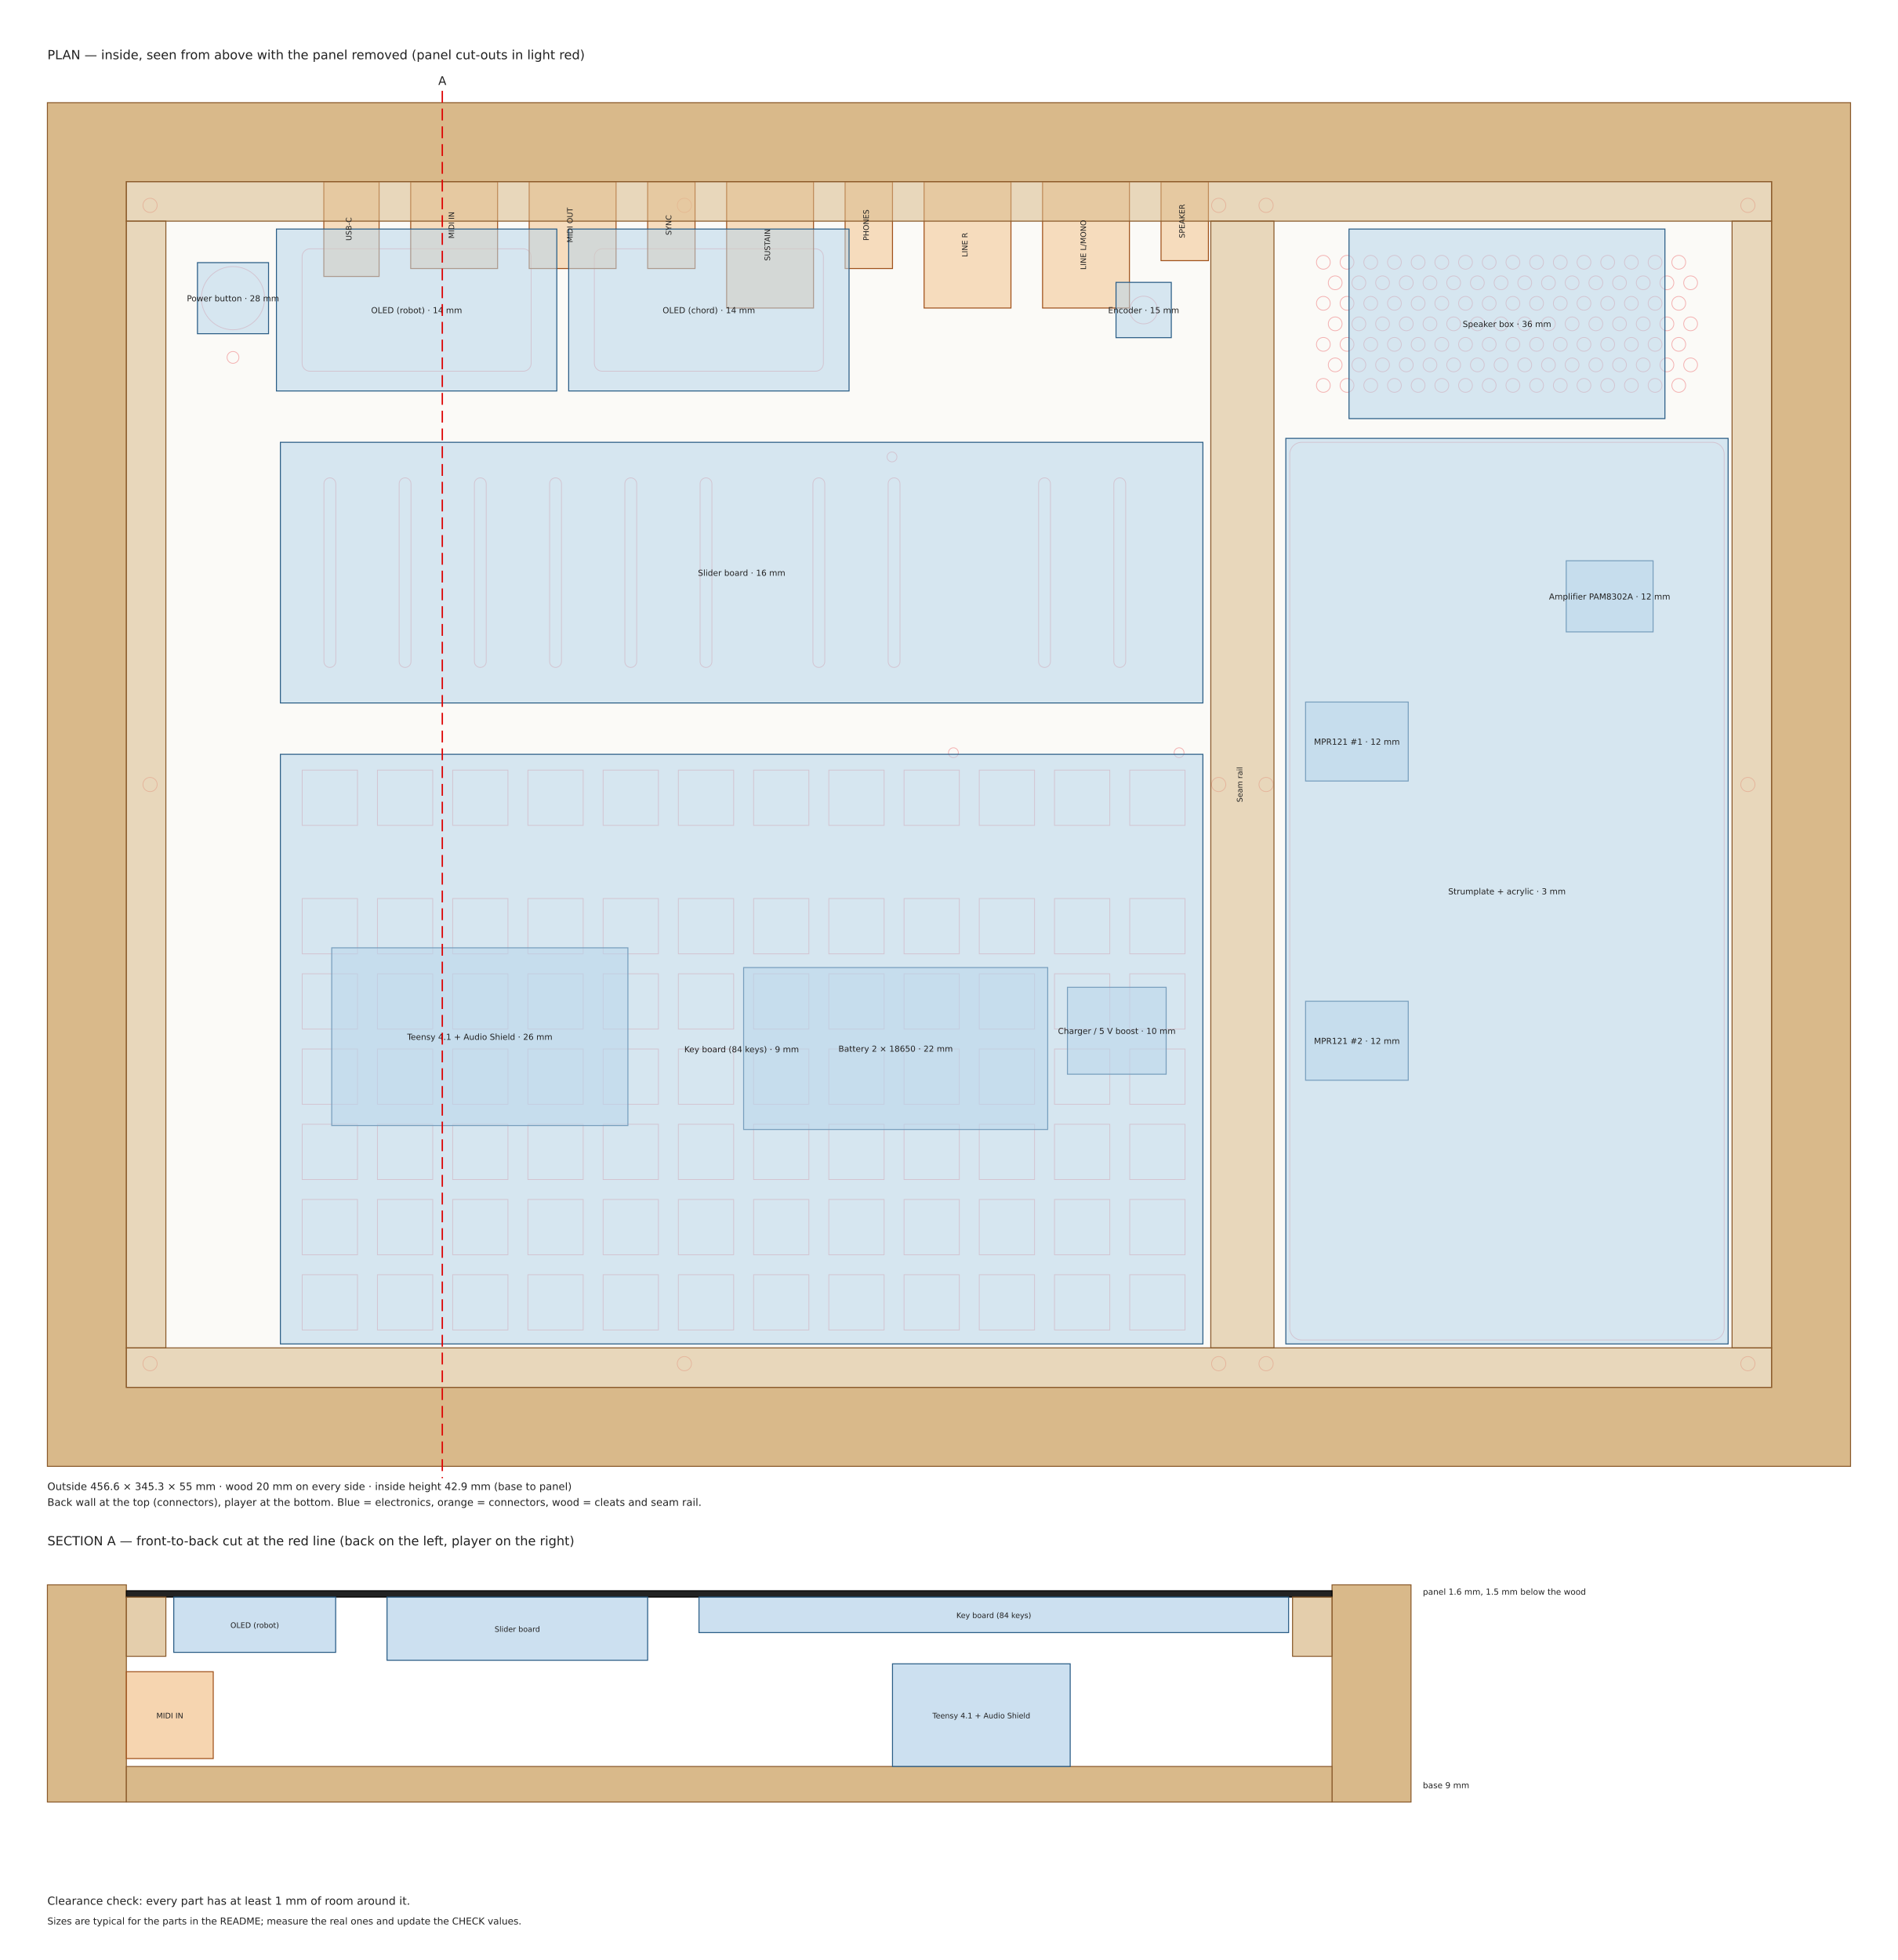
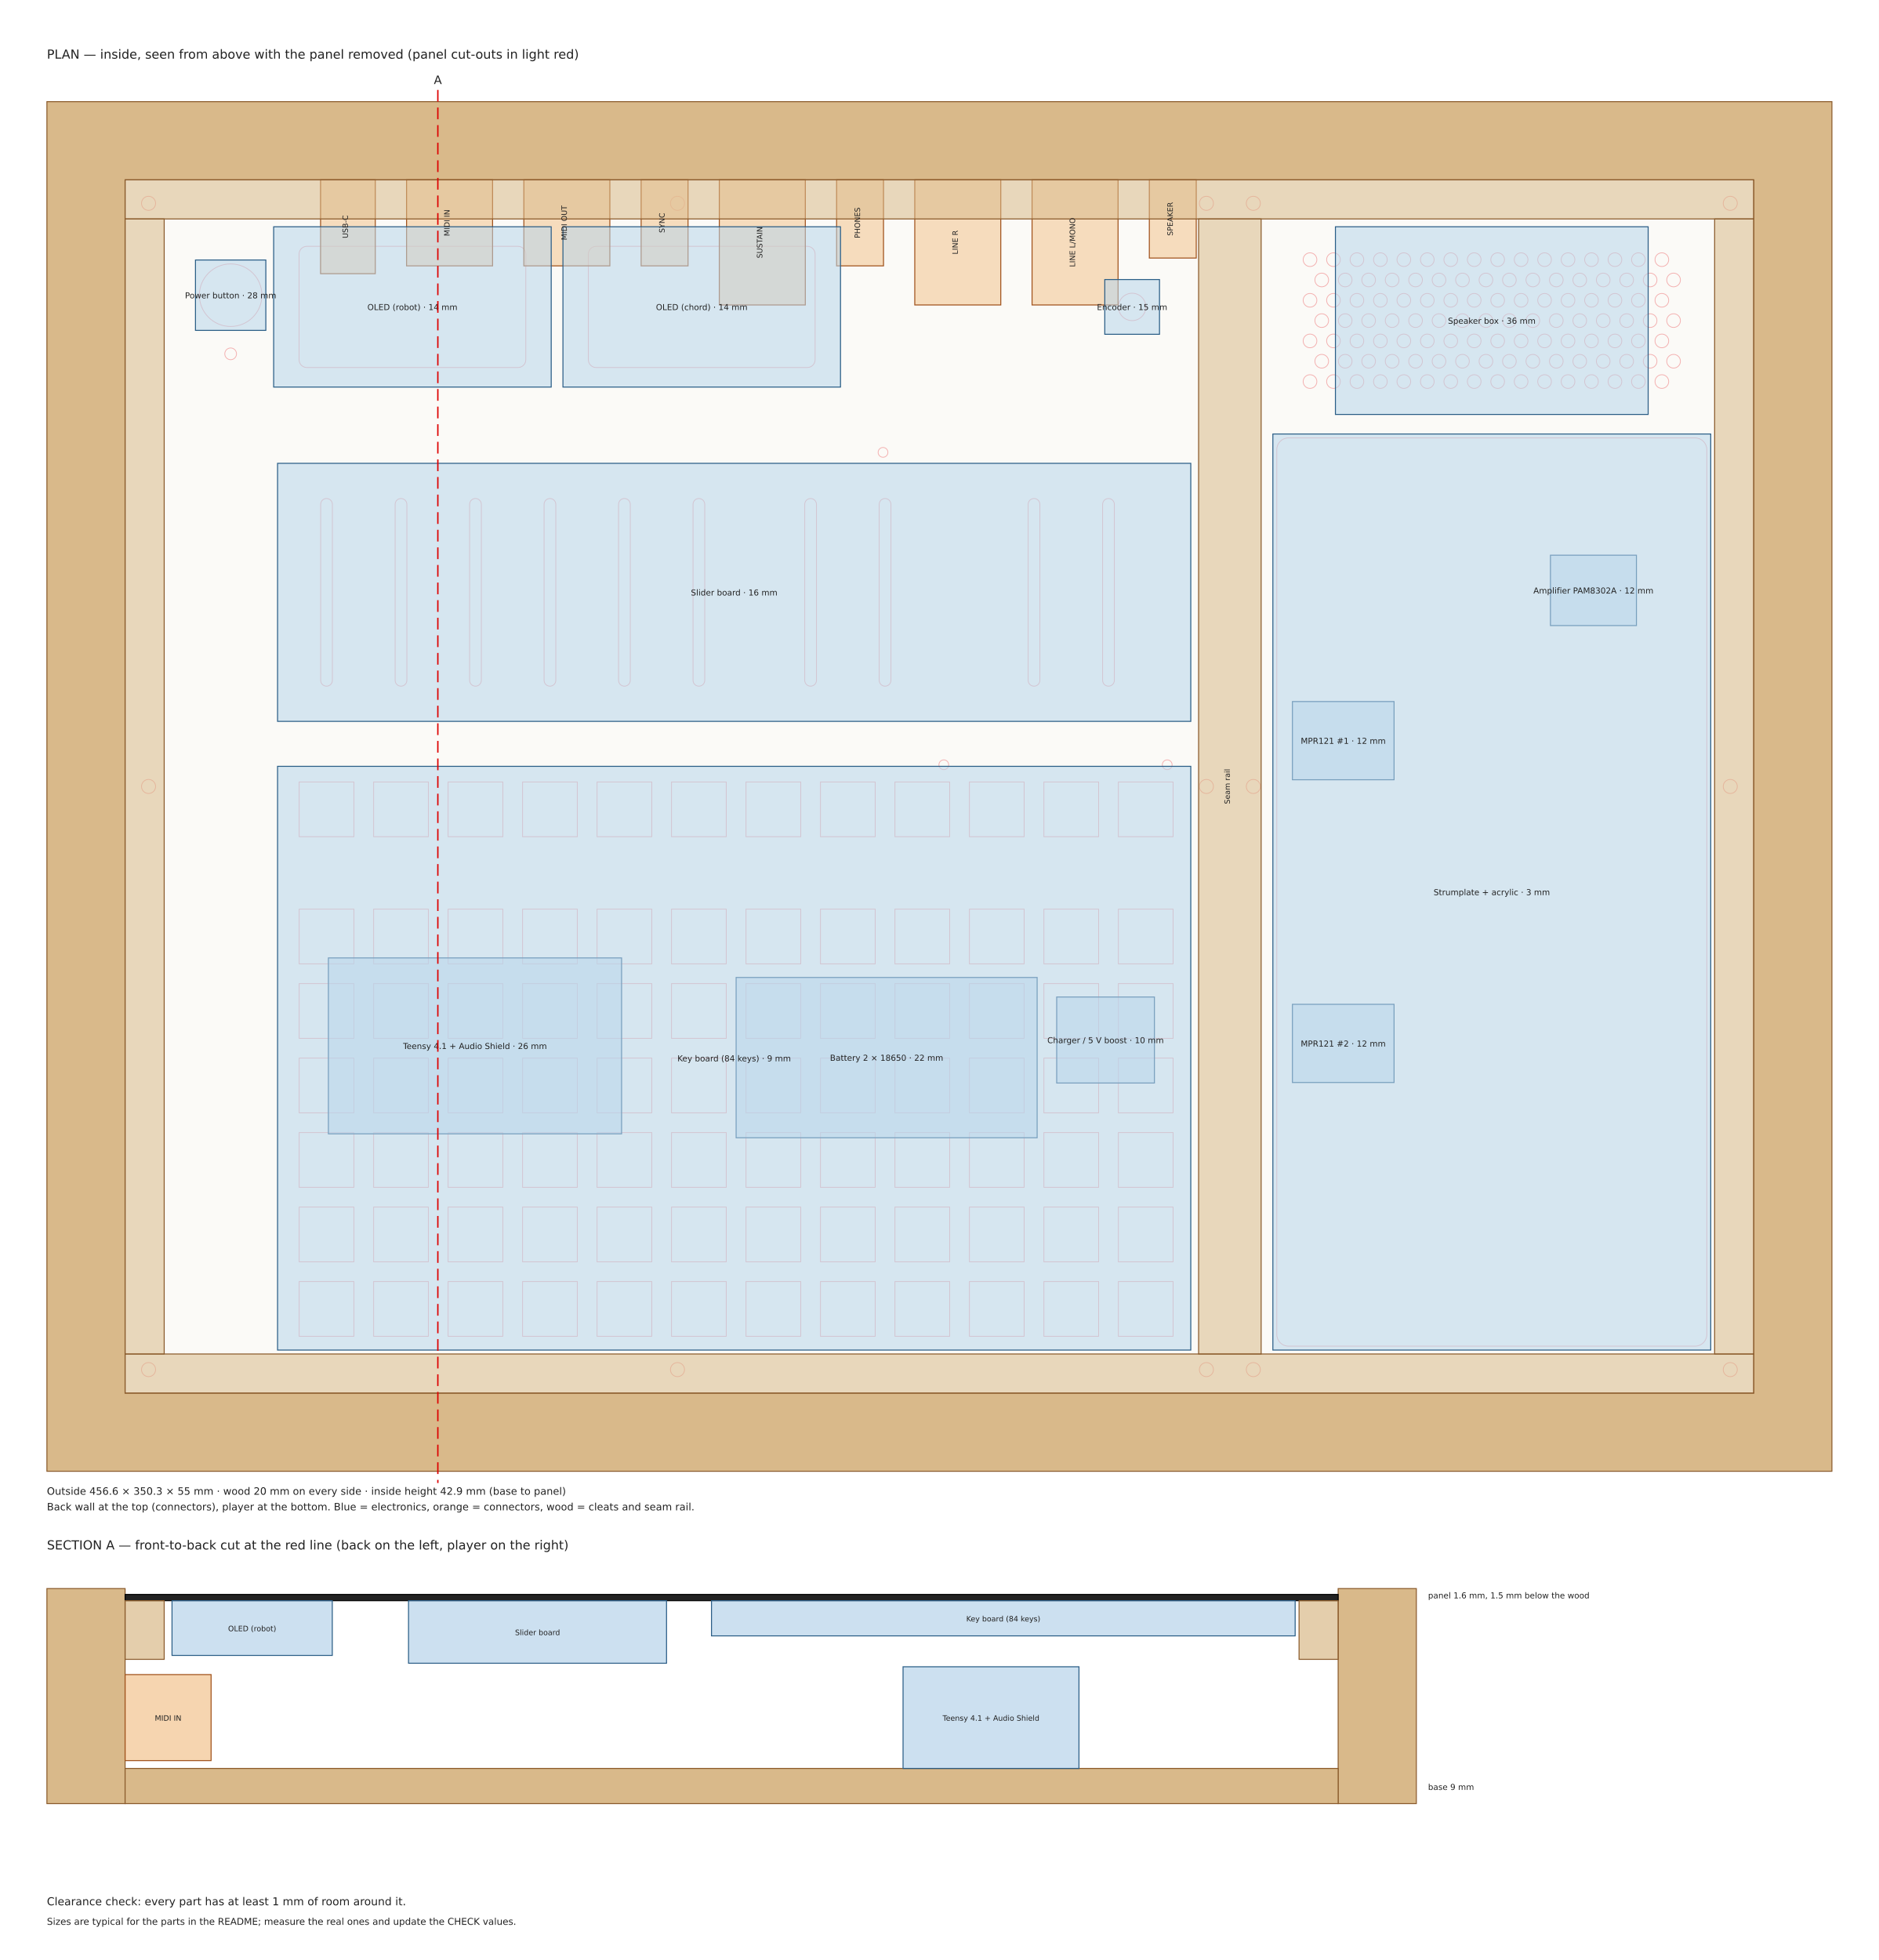
- <svg xmlns="http://www.w3.org/2000/svg" width="480.6mm" height="496.3mm" viewBox="0 0 480.6 496.3">
+ <svg xmlns="http://www.w3.org/2000/svg" width="480.6mm" height="501.3mm" viewBox="0 0 480.6 501.3">
  <style>text{font-family:'DejaVu Sans',Arial,sans-serif;fill:#222}</style>
  <rect width="100%" height="100%" fill="#fff" />
  <text x="12" y="15" font-size="3.2" text-anchor="start">PLAN — inside, seen from above with the panel removed (panel cut-outs in light red)</text>
-   <rect x="12" y="26" width="456.6" height="345.3" fill="#d9b98a" stroke="#8a5a2b" stroke-width=".25" />
-   <rect x="32" y="46" width="416.6" height="305.3" fill="#fbfaf7" stroke="#8a5a2b" stroke-width=".25" />
+   <rect x="12" y="26" width="456.6" height="350.3" fill="#d9b98a" stroke="#8a5a2b" stroke-width=".25" />
+   <rect x="32" y="46" width="416.6" height="310.3" fill="#fbfaf7" stroke="#8a5a2b" stroke-width=".25" />
  <g transform="translate(32 46)" fill="none" stroke="#f3b0b0" stroke-width=".2">
    <circle cx="6" cy="6" r="1.8" />
-     <circle cx="6" cy="299.3" r="1.8" />
+     <circle cx="6" cy="304.3" r="1.8" />
    <circle cx="276.6" cy="6" r="1.8" />
-     <circle cx="276.6" cy="299.3" r="1.8" />
+     <circle cx="276.6" cy="304.3" r="1.8" />
    <circle cx="141.3" cy="6" r="1.8" />
-     <circle cx="141.3" cy="299.3" r="1.8" />
-     <circle cx="6" cy="152.65" r="1.8" />
-     <circle cx="276.6" cy="152.65" r="1.8" />
+     <circle cx="141.3" cy="304.3" r="1.8" />
+     <circle cx="6" cy="155.15" r="1.8" />
+     <circle cx="276.6" cy="155.15" r="1.8" />
    <circle cx="288.6" cy="6" r="1.8" />
-     <circle cx="288.6" cy="299.3" r="1.8" />
+     <circle cx="288.6" cy="304.3" r="1.8" />
    <circle cx="410.6" cy="6" r="1.8" />
-     <circle cx="410.6" cy="299.3" r="1.8" />
-     <circle cx="288.6" cy="152.65" r="1.8" />
-     <circle cx="410.6" cy="152.65" r="1.8" />
+     <circle cx="410.6" cy="304.3" r="1.8" />
+     <circle cx="288.6" cy="155.15" r="1.8" />
+     <circle cx="410.6" cy="155.15" r="1.8" />
    <circle cx="27" cy="29.5" r="8" />
    <circle cx="27" cy="44.5" r="1.5" />
    <rect x="44.5" y="17" width="58" height="31" rx="2" />
    <rect x="118.5" y="17" width="58" height="31" rx="2" />
    <circle cx="257.6" cy="32.5" r="3.5" />
-     <path d="M50.025,76.5 A1.5,1.5 0 0 1 53.025,76.5 L53.025,121.5 A1.5,1.5 0 0 1 50.025,121.5 Z" />
-     <path d="M69.075,76.5 A1.5,1.5 0 0 1 72.075,76.5 L72.075,121.5 A1.5,1.5 0 0 1 69.075,121.5 Z" />
-     <path d="M88.125,76.5 A1.5,1.5 0 0 1 91.125,76.5 L91.125,121.5 A1.5,1.5 0 0 1 88.125,121.5 Z" />
-     <path d="M107.175,76.5 A1.5,1.5 0 0 1 110.175,76.5 L110.175,121.5 A1.5,1.5 0 0 1 107.175,121.5 Z" />
-     <path d="M126.225,76.5 A1.5,1.5 0 0 1 129.225,76.5 L129.225,121.5 A1.5,1.5 0 0 1 126.225,121.5 Z" />
-     <path d="M145.275,76.5 A1.5,1.5 0 0 1 148.275,76.5 L148.275,121.5 A1.5,1.5 0 0 1 145.275,121.5 Z" />
-     <rect x="44.525" y="149" width="14" height="14" rx="0" />
-     <rect x="63.575" y="149" width="14" height="14" rx="0" />
-     <rect x="82.625" y="149" width="14" height="14" rx="0" />
-     <rect x="101.675" y="149" width="14" height="14" rx="0" />
-     <rect x="120.725" y="149" width="14" height="14" rx="0" />
-     <rect x="139.775" y="149" width="14" height="14" rx="0" />
+     <path d="M50.025,83 A1.5,1.5 0 0 1 53.025,83 L53.025,128 A1.5,1.5 0 0 1 50.025,128 Z" />
+     <path d="M69.075,83 A1.5,1.5 0 0 1 72.075,83 L72.075,128 A1.5,1.5 0 0 1 69.075,128 Z" />
+     <path d="M88.125,83 A1.5,1.5 0 0 1 91.125,83 L91.125,128 A1.5,1.5 0 0 1 88.125,128 Z" />
+     <path d="M107.175,83 A1.5,1.5 0 0 1 110.175,83 L110.175,128 A1.5,1.5 0 0 1 107.175,128 Z" />
+     <path d="M126.225,83 A1.5,1.5 0 0 1 129.225,83 L129.225,128 A1.5,1.5 0 0 1 126.225,128 Z" />
+     <path d="M145.275,83 A1.5,1.5 0 0 1 148.275,83 L148.275,128 A1.5,1.5 0 0 1 145.275,128 Z" />
+     <rect x="44.525" y="154" width="14" height="14" rx="0" />
+     <rect x="63.575" y="154" width="14" height="14" rx="0" />
+     <rect x="82.625" y="154" width="14" height="14" rx="0" />
+     <rect x="101.675" y="154" width="14" height="14" rx="0" />
+     <rect x="120.725" y="154" width="14" height="14" rx="0" />
+     <rect x="139.775" y="154" width="14" height="14" rx="0" />
    <circle cx="193.875" cy="69.7" r="1.25" />
-     <path d="M173.85,76.5 A1.5,1.5 0 0 1 176.85,76.5 L176.85,121.5 A1.5,1.5 0 0 1 173.85,121.5 Z" />
-     <path d="M192.9,76.5 A1.5,1.5 0 0 1 195.9,76.5 L195.9,121.5 A1.5,1.5 0 0 1 192.9,121.5 Z" />
-     <rect x="158.825" y="149" width="14" height="14" rx="0" />
-     <rect x="177.875" y="149" width="14" height="14" rx="0" />
-     <rect x="196.925" y="149" width="14" height="14" rx="0" />
-     <path d="M231,76.5 A1.5,1.5 0 0 1 234,76.5 L234,121.5 A1.5,1.5 0 0 1 231,121.5 Z" />
-     <path d="M250.05,76.5 A1.5,1.5 0 0 1 253.05,76.5 L253.05,121.5 A1.5,1.5 0 0 1 250.05,121.5 Z" />
-     <rect x="215.975" y="149" width="14" height="14" rx="0" />
-     <rect x="235.025" y="149" width="14" height="14" rx="0" />
-     <rect x="254.075" y="149" width="14" height="14" rx="0" />
-     <circle cx="209.425" cy="144.6" r="1.25" />
-     <circle cx="266.575" cy="144.6" r="1.25" />
-     <rect x="44.525" y="181.525" width="14" height="14" rx="0" />
-     <rect x="63.575" y="181.525" width="14" height="14" rx="0" />
-     <rect x="82.625" y="181.525" width="14" height="14" rx="0" />
-     <rect x="101.675" y="181.525" width="14" height="14" rx="0" />
-     <rect x="120.725" y="181.525" width="14" height="14" rx="0" />
-     <rect x="139.775" y="181.525" width="14" height="14" rx="0" />
-     <rect x="158.825" y="181.525" width="14" height="14" rx="0" />
-     <rect x="177.875" y="181.525" width="14" height="14" rx="0" />
-     <rect x="196.925" y="181.525" width="14" height="14" rx="0" />
-     <rect x="215.975" y="181.525" width="14" height="14" rx="0" />
-     <rect x="235.025" y="181.525" width="14" height="14" rx="0" />
-     <rect x="254.075" y="181.525" width="14" height="14" rx="0" />
-     <rect x="44.525" y="200.575" width="14" height="14" rx="0" />
-     <rect x="63.575" y="200.575" width="14" height="14" rx="0" />
-     <rect x="82.625" y="200.575" width="14" height="14" rx="0" />
-     <rect x="101.675" y="200.575" width="14" height="14" rx="0" />
-     <rect x="120.725" y="200.575" width="14" height="14" rx="0" />
-     <rect x="139.775" y="200.575" width="14" height="14" rx="0" />
-     <rect x="158.825" y="200.575" width="14" height="14" rx="0" />
-     <rect x="177.875" y="200.575" width="14" height="14" rx="0" />
-     <rect x="196.925" y="200.575" width="14" height="14" rx="0" />
-     <rect x="215.975" y="200.575" width="14" height="14" rx="0" />
-     <rect x="235.025" y="200.575" width="14" height="14" rx="0" />
-     <rect x="254.075" y="200.575" width="14" height="14" rx="0" />
-     <rect x="44.525" y="219.625" width="14" height="14" rx="0" />
-     <rect x="63.575" y="219.625" width="14" height="14" rx="0" />
-     <rect x="82.625" y="219.625" width="14" height="14" rx="0" />
-     <rect x="101.675" y="219.625" width="14" height="14" rx="0" />
-     <rect x="120.725" y="219.625" width="14" height="14" rx="0" />
-     <rect x="139.775" y="219.625" width="14" height="14" rx="0" />
-     <rect x="158.825" y="219.625" width="14" height="14" rx="0" />
-     <rect x="177.875" y="219.625" width="14" height="14" rx="0" />
-     <rect x="196.925" y="219.625" width="14" height="14" rx="0" />
-     <rect x="215.975" y="219.625" width="14" height="14" rx="0" />
-     <rect x="235.025" y="219.625" width="14" height="14" rx="0" />
-     <rect x="254.075" y="219.625" width="14" height="14" rx="0" />
-     <rect x="44.525" y="238.675" width="14" height="14" rx="0" />
-     <rect x="63.575" y="238.675" width="14" height="14" rx="0" />
-     <rect x="82.625" y="238.675" width="14" height="14" rx="0" />
-     <rect x="101.675" y="238.675" width="14" height="14" rx="0" />
-     <rect x="120.725" y="238.675" width="14" height="14" rx="0" />
-     <rect x="139.775" y="238.675" width="14" height="14" rx="0" />
-     <rect x="158.825" y="238.675" width="14" height="14" rx="0" />
-     <rect x="177.875" y="238.675" width="14" height="14" rx="0" />
-     <rect x="196.925" y="238.675" width="14" height="14" rx="0" />
-     <rect x="215.975" y="238.675" width="14" height="14" rx="0" />
-     <rect x="235.025" y="238.675" width="14" height="14" rx="0" />
-     <rect x="254.075" y="238.675" width="14" height="14" rx="0" />
-     <rect x="44.525" y="257.725" width="14" height="14" rx="0" />
-     <rect x="63.575" y="257.725" width="14" height="14" rx="0" />
-     <rect x="82.625" y="257.725" width="14" height="14" rx="0" />
-     <rect x="101.675" y="257.725" width="14" height="14" rx="0" />
-     <rect x="120.725" y="257.725" width="14" height="14" rx="0" />
-     <rect x="139.775" y="257.725" width="14" height="14" rx="0" />
-     <rect x="158.825" y="257.725" width="14" height="14" rx="0" />
-     <rect x="177.875" y="257.725" width="14" height="14" rx="0" />
-     <rect x="196.925" y="257.725" width="14" height="14" rx="0" />
-     <rect x="215.975" y="257.725" width="14" height="14" rx="0" />
-     <rect x="235.025" y="257.725" width="14" height="14" rx="0" />
-     <rect x="254.075" y="257.725" width="14" height="14" rx="0" />
-     <rect x="44.525" y="276.775" width="14" height="14" rx="0" />
-     <rect x="63.575" y="276.775" width="14" height="14" rx="0" />
-     <rect x="82.625" y="276.775" width="14" height="14" rx="0" />
-     <rect x="101.675" y="276.775" width="14" height="14" rx="0" />
-     <rect x="120.725" y="276.775" width="14" height="14" rx="0" />
-     <rect x="139.775" y="276.775" width="14" height="14" rx="0" />
-     <rect x="158.825" y="276.775" width="14" height="14" rx="0" />
-     <rect x="177.875" y="276.775" width="14" height="14" rx="0" />
-     <rect x="196.925" y="276.775" width="14" height="14" rx="0" />
-     <rect x="215.975" y="276.775" width="14" height="14" rx="0" />
-     <rect x="235.025" y="276.775" width="14" height="14" rx="0" />
-     <rect x="254.075" y="276.775" width="14" height="14" rx="0" />
+     <path d="M173.85,83 A1.5,1.5 0 0 1 176.85,83 L176.85,128 A1.5,1.5 0 0 1 173.85,128 Z" />
+     <path d="M192.9,83 A1.5,1.5 0 0 1 195.9,83 L195.9,128 A1.5,1.5 0 0 1 192.9,128 Z" />
+     <rect x="158.825" y="154" width="14" height="14" rx="0" />
+     <rect x="177.875" y="154" width="14" height="14" rx="0" />
+     <rect x="196.925" y="154" width="14" height="14" rx="0" />
+     <path d="M231,83 A1.5,1.5 0 0 1 234,83 L234,128 A1.5,1.5 0 0 1 231,128 Z" />
+     <path d="M250.05,83 A1.5,1.5 0 0 1 253.05,83 L253.05,128 A1.5,1.5 0 0 1 250.05,128 Z" />
+     <rect x="215.975" y="154" width="14" height="14" rx="0" />
+     <rect x="235.025" y="154" width="14" height="14" rx="0" />
+     <rect x="254.075" y="154" width="14" height="14" rx="0" />
+     <circle cx="209.425" cy="149.6" r="1.25" />
+     <circle cx="266.575" cy="149.6" r="1.25" />
+     <rect x="44.525" y="186.525" width="14" height="14" rx="0" />
+     <rect x="63.575" y="186.525" width="14" height="14" rx="0" />
+     <rect x="82.625" y="186.525" width="14" height="14" rx="0" />
+     <rect x="101.675" y="186.525" width="14" height="14" rx="0" />
+     <rect x="120.725" y="186.525" width="14" height="14" rx="0" />
+     <rect x="139.775" y="186.525" width="14" height="14" rx="0" />
+     <rect x="158.825" y="186.525" width="14" height="14" rx="0" />
+     <rect x="177.875" y="186.525" width="14" height="14" rx="0" />
+     <rect x="196.925" y="186.525" width="14" height="14" rx="0" />
+     <rect x="215.975" y="186.525" width="14" height="14" rx="0" />
+     <rect x="235.025" y="186.525" width="14" height="14" rx="0" />
+     <rect x="254.075" y="186.525" width="14" height="14" rx="0" />
+     <rect x="44.525" y="205.575" width="14" height="14" rx="0" />
+     <rect x="63.575" y="205.575" width="14" height="14" rx="0" />
+     <rect x="82.625" y="205.575" width="14" height="14" rx="0" />
+     <rect x="101.675" y="205.575" width="14" height="14" rx="0" />
+     <rect x="120.725" y="205.575" width="14" height="14" rx="0" />
+     <rect x="139.775" y="205.575" width="14" height="14" rx="0" />
+     <rect x="158.825" y="205.575" width="14" height="14" rx="0" />
+     <rect x="177.875" y="205.575" width="14" height="14" rx="0" />
+     <rect x="196.925" y="205.575" width="14" height="14" rx="0" />
+     <rect x="215.975" y="205.575" width="14" height="14" rx="0" />
+     <rect x="235.025" y="205.575" width="14" height="14" rx="0" />
+     <rect x="254.075" y="205.575" width="14" height="14" rx="0" />
+     <rect x="44.525" y="224.625" width="14" height="14" rx="0" />
+     <rect x="63.575" y="224.625" width="14" height="14" rx="0" />
+     <rect x="82.625" y="224.625" width="14" height="14" rx="0" />
+     <rect x="101.675" y="224.625" width="14" height="14" rx="0" />
+     <rect x="120.725" y="224.625" width="14" height="14" rx="0" />
+     <rect x="139.775" y="224.625" width="14" height="14" rx="0" />
+     <rect x="158.825" y="224.625" width="14" height="14" rx="0" />
+     <rect x="177.875" y="224.625" width="14" height="14" rx="0" />
+     <rect x="196.925" y="224.625" width="14" height="14" rx="0" />
+     <rect x="215.975" y="224.625" width="14" height="14" rx="0" />
+     <rect x="235.025" y="224.625" width="14" height="14" rx="0" />
+     <rect x="254.075" y="224.625" width="14" height="14" rx="0" />
+     <rect x="44.525" y="243.675" width="14" height="14" rx="0" />
+     <rect x="63.575" y="243.675" width="14" height="14" rx="0" />
+     <rect x="82.625" y="243.675" width="14" height="14" rx="0" />
+     <rect x="101.675" y="243.675" width="14" height="14" rx="0" />
+     <rect x="120.725" y="243.675" width="14" height="14" rx="0" />
+     <rect x="139.775" y="243.675" width="14" height="14" rx="0" />
+     <rect x="158.825" y="243.675" width="14" height="14" rx="0" />
+     <rect x="177.875" y="243.675" width="14" height="14" rx="0" />
+     <rect x="196.925" y="243.675" width="14" height="14" rx="0" />
+     <rect x="215.975" y="243.675" width="14" height="14" rx="0" />
+     <rect x="235.025" y="243.675" width="14" height="14" rx="0" />
+     <rect x="254.075" y="243.675" width="14" height="14" rx="0" />
+     <rect x="44.525" y="262.725" width="14" height="14" rx="0" />
+     <rect x="63.575" y="262.725" width="14" height="14" rx="0" />
+     <rect x="82.625" y="262.725" width="14" height="14" rx="0" />
+     <rect x="101.675" y="262.725" width="14" height="14" rx="0" />
+     <rect x="120.725" y="262.725" width="14" height="14" rx="0" />
+     <rect x="139.775" y="262.725" width="14" height="14" rx="0" />
+     <rect x="158.825" y="262.725" width="14" height="14" rx="0" />
+     <rect x="177.875" y="262.725" width="14" height="14" rx="0" />
+     <rect x="196.925" y="262.725" width="14" height="14" rx="0" />
+     <rect x="215.975" y="262.725" width="14" height="14" rx="0" />
+     <rect x="235.025" y="262.725" width="14" height="14" rx="0" />
+     <rect x="254.075" y="262.725" width="14" height="14" rx="0" />
+     <rect x="44.525" y="281.775" width="14" height="14" rx="0" />
+     <rect x="63.575" y="281.775" width="14" height="14" rx="0" />
+     <rect x="82.625" y="281.775" width="14" height="14" rx="0" />
+     <rect x="101.675" y="281.775" width="14" height="14" rx="0" />
+     <rect x="120.725" y="281.775" width="14" height="14" rx="0" />
+     <rect x="139.775" y="281.775" width="14" height="14" rx="0" />
+     <rect x="158.825" y="281.775" width="14" height="14" rx="0" />
+     <rect x="177.875" y="281.775" width="14" height="14" rx="0" />
+     <rect x="196.925" y="281.775" width="14" height="14" rx="0" />
+     <rect x="215.975" y="281.775" width="14" height="14" rx="0" />
+     <rect x="235.025" y="281.775" width="14" height="14" rx="0" />
+     <rect x="254.075" y="281.775" width="14" height="14" rx="0" />
    <circle cx="303.1" cy="20.412" r="1.75" />
    <circle cx="309.1" cy="20.412" r="1.75" />
    <circle cx="315.1" cy="20.412" r="1.75" />
    <circle cx="321.1" cy="20.412" r="1.75" />
    <circle cx="327.1" cy="20.412" r="1.75" />
    <circle cx="333.1" cy="20.412" r="1.75" />
    <circle cx="339.1" cy="20.412" r="1.75" />
    <circle cx="345.1" cy="20.412" r="1.75" />
    <circle cx="351.1" cy="20.412" r="1.75" />
    <circle cx="357.1" cy="20.412" r="1.75" />
    <circle cx="363.1" cy="20.412" r="1.75" />
    <circle cx="369.1" cy="20.412" r="1.75" />
    <circle cx="375.1" cy="20.412" r="1.75" />
    <circle cx="381.1" cy="20.412" r="1.75" />
    <circle cx="387.1" cy="20.412" r="1.75" />
    <circle cx="393.1" cy="20.412" r="1.75" />
    <circle cx="306.1" cy="25.608" r="1.75" />
    <circle cx="312.1" cy="25.608" r="1.75" />
    <circle cx="318.1" cy="25.608" r="1.75" />
    <circle cx="324.1" cy="25.608" r="1.75" />
    <circle cx="330.1" cy="25.608" r="1.75" />
    <circle cx="336.1" cy="25.608" r="1.75" />
    <circle cx="342.1" cy="25.608" r="1.75" />
    <circle cx="348.1" cy="25.608" r="1.75" />
    <circle cx="354.1" cy="25.608" r="1.75" />
    <circle cx="360.1" cy="25.608" r="1.75" />
    <circle cx="366.1" cy="25.608" r="1.75" />
    <circle cx="372.1" cy="25.608" r="1.75" />
    <circle cx="378.1" cy="25.608" r="1.75" />
    <circle cx="384.1" cy="25.608" r="1.75" />
    <circle cx="390.1" cy="25.608" r="1.75" />
    <circle cx="396.1" cy="25.608" r="1.75" />
    <circle cx="303.1" cy="30.804" r="1.75" />
    <circle cx="309.1" cy="30.804" r="1.75" />
    <circle cx="315.1" cy="30.804" r="1.75" />
    <circle cx="321.1" cy="30.804" r="1.75" />
    <circle cx="327.1" cy="30.804" r="1.75" />
    <circle cx="333.1" cy="30.804" r="1.75" />
    <circle cx="339.1" cy="30.804" r="1.75" />
    <circle cx="345.1" cy="30.804" r="1.75" />
    <circle cx="351.1" cy="30.804" r="1.75" />
    <circle cx="357.1" cy="30.804" r="1.75" />
    <circle cx="363.1" cy="30.804" r="1.75" />
    <circle cx="369.1" cy="30.804" r="1.75" />
    <circle cx="375.1" cy="30.804" r="1.75" />
    <circle cx="381.1" cy="30.804" r="1.75" />
    <circle cx="387.1" cy="30.804" r="1.75" />
    <circle cx="393.1" cy="30.804" r="1.75" />
    <circle cx="306.1" cy="36" r="1.75" />
    <circle cx="312.1" cy="36" r="1.75" />
    <circle cx="318.1" cy="36" r="1.75" />
    <circle cx="324.1" cy="36" r="1.75" />
    <circle cx="330.1" cy="36" r="1.75" />
    <circle cx="336.1" cy="36" r="1.75" />
    <circle cx="342.1" cy="36" r="1.75" />
    <circle cx="348.1" cy="36" r="1.75" />
    <circle cx="354.1" cy="36" r="1.75" />
    <circle cx="360.1" cy="36" r="1.75" />
    <circle cx="366.1" cy="36" r="1.75" />
    <circle cx="372.1" cy="36" r="1.75" />
    <circle cx="378.1" cy="36" r="1.75" />
    <circle cx="384.1" cy="36" r="1.75" />
    <circle cx="390.1" cy="36" r="1.75" />
    <circle cx="396.1" cy="36" r="1.75" />
    <circle cx="303.1" cy="41.196" r="1.75" />
    <circle cx="309.1" cy="41.196" r="1.75" />
    <circle cx="315.1" cy="41.196" r="1.75" />
    <circle cx="321.1" cy="41.196" r="1.75" />
    <circle cx="327.1" cy="41.196" r="1.75" />
    <circle cx="333.1" cy="41.196" r="1.75" />
    <circle cx="339.1" cy="41.196" r="1.75" />
    <circle cx="345.1" cy="41.196" r="1.75" />
    <circle cx="351.1" cy="41.196" r="1.75" />
    <circle cx="357.1" cy="41.196" r="1.75" />
    <circle cx="363.1" cy="41.196" r="1.75" />
    <circle cx="369.1" cy="41.196" r="1.75" />
    <circle cx="375.1" cy="41.196" r="1.75" />
    <circle cx="381.1" cy="41.196" r="1.75" />
    <circle cx="387.1" cy="41.196" r="1.75" />
    <circle cx="393.1" cy="41.196" r="1.75" />
    <circle cx="306.1" cy="46.392" r="1.75" />
    <circle cx="312.1" cy="46.392" r="1.75" />
    <circle cx="318.1" cy="46.392" r="1.75" />
    <circle cx="324.1" cy="46.392" r="1.75" />
    <circle cx="330.1" cy="46.392" r="1.75" />
    <circle cx="336.1" cy="46.392" r="1.75" />
    <circle cx="342.1" cy="46.392" r="1.75" />
    <circle cx="348.1" cy="46.392" r="1.75" />
    <circle cx="354.1" cy="46.392" r="1.75" />
    <circle cx="360.1" cy="46.392" r="1.75" />
    <circle cx="366.1" cy="46.392" r="1.75" />
    <circle cx="372.1" cy="46.392" r="1.75" />
    <circle cx="378.1" cy="46.392" r="1.75" />
    <circle cx="384.1" cy="46.392" r="1.75" />
    <circle cx="390.1" cy="46.392" r="1.75" />
    <circle cx="396.1" cy="46.392" r="1.75" />
    <circle cx="303.1" cy="51.588" r="1.75" />
    <circle cx="309.1" cy="51.588" r="1.75" />
    <circle cx="315.1" cy="51.588" r="1.75" />
    <circle cx="321.1" cy="51.588" r="1.75" />
    <circle cx="327.1" cy="51.588" r="1.75" />
    <circle cx="333.1" cy="51.588" r="1.75" />
    <circle cx="339.1" cy="51.588" r="1.75" />
    <circle cx="345.1" cy="51.588" r="1.75" />
    <circle cx="351.1" cy="51.588" r="1.75" />
    <circle cx="357.1" cy="51.588" r="1.75" />
    <circle cx="363.1" cy="51.588" r="1.75" />
    <circle cx="369.1" cy="51.588" r="1.75" />
    <circle cx="375.1" cy="51.588" r="1.75" />
    <circle cx="381.1" cy="51.588" r="1.75" />
    <circle cx="387.1" cy="51.588" r="1.75" />
    <circle cx="393.1" cy="51.588" r="1.75" />
-     <rect x="294.6" y="66" width="110" height="227.3" rx="3" />
+     <rect x="294.6" y="66" width="110" height="232.3" rx="3" />
  </g>
  <rect x="341.6" y="58" width="80" height="48" fill="#b7d4ea" stroke="#2a5d86" stroke-width=".25" fill-opacity=".55" />
  <rect x="50" y="66.5" width="18" height="18" fill="#b7d4ea" stroke="#2a5d86" stroke-width=".25" fill-opacity=".55" />
-   <rect x="84" y="240" width="75" height="45" fill="#b7d4ea" stroke="#2a5d86" stroke-width=".25" fill-opacity=".55" />
-   <rect x="188.3" y="245" width="77" height="41" fill="#b7d4ea" stroke="#2a5d86" stroke-width=".25" fill-opacity=".55" />
+   <rect x="84" y="245" width="75" height="45" fill="#b7d4ea" stroke="#2a5d86" stroke-width=".25" fill-opacity=".55" />
+   <rect x="188.3" y="250" width="77" height="41" fill="#b7d4ea" stroke="#2a5d86" stroke-width=".25" fill-opacity=".55" />
  <rect x="82" y="46" width="14" height="24" fill="#f2c38f" stroke="#a0521c" stroke-width=".25" fill-opacity=".55" />
  <rect x="104" y="46" width="22" height="22" fill="#f2c38f" stroke="#a0521c" stroke-width=".25" fill-opacity=".55" />
  <rect x="134" y="46" width="22" height="22" fill="#f2c38f" stroke="#a0521c" stroke-width=".25" fill-opacity=".55" />
  <rect x="164" y="46" width="12" height="22" fill="#f2c38f" stroke="#a0521c" stroke-width=".25" fill-opacity=".55" />
  <rect x="184" y="46" width="22" height="32" fill="#f2c38f" stroke="#a0521c" stroke-width=".25" fill-opacity=".55" />
  <rect x="214" y="46" width="12" height="22" fill="#f2c38f" stroke="#a0521c" stroke-width=".25" fill-opacity=".55" />
  <rect x="234" y="46" width="22" height="32" fill="#f2c38f" stroke="#a0521c" stroke-width=".25" fill-opacity=".55" />
  <rect x="264" y="46" width="22" height="32" fill="#f2c38f" stroke="#a0521c" stroke-width=".25" fill-opacity=".55" />
  <rect x="294" y="46" width="12" height="20" fill="#f2c38f" stroke="#a0521c" stroke-width=".25" fill-opacity=".55" />
-   <rect x="71" y="112" width="233.6" height="66" fill="#b7d4ea" stroke="#2a5d86" stroke-width=".25" fill-opacity=".55" />
+   <rect x="71" y="118.5" width="233.6" height="66" fill="#b7d4ea" stroke="#2a5d86" stroke-width=".25" fill-opacity=".55" />
  <rect x="32" y="46" width="416.6" height="10" fill="#d9b98a" stroke="#8a5a2b" stroke-width=".25" fill-opacity=".55" />
-   <rect x="32" y="341.3" width="416.6" height="10" fill="#d9b98a" stroke="#8a5a2b" stroke-width=".25" fill-opacity=".55" />
-   <rect x="32" y="56" width="10" height="285.3" fill="#d9b98a" stroke="#8a5a2b" stroke-width=".25" fill-opacity=".55" />
-   <rect x="438.6" y="56" width="10" height="285.3" fill="#d9b98a" stroke="#8a5a2b" stroke-width=".25" fill-opacity=".55" />
-   <rect x="306.6" y="56" width="16" height="285.3" fill="#d9b98a" stroke="#8a5a2b" stroke-width=".25" fill-opacity=".55" />
+   <rect x="32" y="346.3" width="416.6" height="10" fill="#d9b98a" stroke="#8a5a2b" stroke-width=".25" fill-opacity=".55" />
+   <rect x="32" y="56" width="10" height="290.3" fill="#d9b98a" stroke="#8a5a2b" stroke-width=".25" fill-opacity=".55" />
+   <rect x="438.6" y="56" width="10" height="290.3" fill="#d9b98a" stroke="#8a5a2b" stroke-width=".25" fill-opacity=".55" />
+   <rect x="306.6" y="56" width="16" height="290.3" fill="#d9b98a" stroke="#8a5a2b" stroke-width=".25" fill-opacity=".55" />
  <rect x="282.6" y="71.5" width="14" height="14" fill="#b7d4ea" stroke="#2a5d86" stroke-width=".25" fill-opacity=".55" />
  <rect x="70" y="58" width="71" height="41" fill="#b7d4ea" stroke="#2a5d86" stroke-width=".25" fill-opacity=".55" />
  <rect x="144" y="58" width="71" height="41" fill="#b7d4ea" stroke="#2a5d86" stroke-width=".25" fill-opacity=".55" />
-   <rect x="330.6" y="177.767" width="26" height="20" fill="#b7d4ea" stroke="#2a5d86" stroke-width=".25" fill-opacity=".55" />
-   <rect x="330.6" y="253.533" width="26" height="20" fill="#b7d4ea" stroke="#2a5d86" stroke-width=".25" fill-opacity=".55" />
+   <rect x="330.6" y="179.433" width="26" height="20" fill="#b7d4ea" stroke="#2a5d86" stroke-width=".25" fill-opacity=".55" />
+   <rect x="330.6" y="256.867" width="26" height="20" fill="#b7d4ea" stroke="#2a5d86" stroke-width=".25" fill-opacity=".55" />
  <rect x="396.6" y="142" width="22" height="18" fill="#b7d4ea" stroke="#2a5d86" stroke-width=".25" fill-opacity=".55" />
-   <rect x="270.3" y="250" width="25" height="22" fill="#b7d4ea" stroke="#2a5d86" stroke-width=".25" fill-opacity=".55" />
-   <rect x="71" y="191" width="233.6" height="149.3" fill="#b7d4ea" stroke="#2a5d86" stroke-width=".25" fill-opacity=".55" />
-   <rect x="325.6" y="111" width="112" height="229.3" fill="#b7d4ea" stroke="#2a5d86" stroke-width=".25" fill-opacity=".55" />
-   <text x="314.6" y="198.65" font-size="1.9" text-anchor="middle" transform="rotate(-90 314.6 198.65)">Seam rail</text>
+   <rect x="270.3" y="255" width="25" height="22" fill="#b7d4ea" stroke="#2a5d86" stroke-width=".25" fill-opacity=".55" />
+   <rect x="71" y="196" width="233.6" height="149.3" fill="#b7d4ea" stroke="#2a5d86" stroke-width=".25" fill-opacity=".55" />
+   <rect x="325.6" y="111" width="112" height="234.3" fill="#b7d4ea" stroke="#2a5d86" stroke-width=".25" fill-opacity=".55" />
+   <text x="314.6" y="201.15" font-size="1.9" text-anchor="middle" transform="rotate(-90 314.6 201.15)">Seam rail</text>
  <text x="59" y="76.3" font-size="2.1" text-anchor="middle">Power button · 28 mm</text>
  <text x="105.5" y="79.3" font-size="2.1" text-anchor="middle">OLED (robot) · 14 mm</text>
  <text x="179.5" y="79.3" font-size="2.1" text-anchor="middle">OLED (chord) · 14 mm</text>
  <text x="289.6" y="79.3" font-size="2.1" text-anchor="middle">Encoder · 15 mm</text>
-   <text x="187.8" y="145.8" font-size="2.1" text-anchor="middle">Slider board · 16 mm</text>
-   <text x="187.8" y="266.45" font-size="2.1" text-anchor="middle">Key board (84 keys) · 9 mm</text>
-   <text x="381.6" y="226.45" font-size="2.1" text-anchor="middle">Strumplate + acrylic · 3 mm</text>
-   <text x="343.6" y="188.567" font-size="2.1" text-anchor="middle">MPR121 #1 · 12 mm</text>
-   <text x="343.6" y="264.333" font-size="2.1" text-anchor="middle">MPR121 #2 · 12 mm</text>
+   <text x="187.8" y="152.3" font-size="2.1" text-anchor="middle">Slider board · 16 mm</text>
+   <text x="187.8" y="271.45" font-size="2.1" text-anchor="middle">Key board (84 keys) · 9 mm</text>
+   <text x="381.6" y="228.95" font-size="2.1" text-anchor="middle">Strumplate + acrylic · 3 mm</text>
+   <text x="343.6" y="190.233" font-size="2.1" text-anchor="middle">MPR121 #1 · 12 mm</text>
+   <text x="343.6" y="267.667" font-size="2.1" text-anchor="middle">MPR121 #2 · 12 mm</text>
  <text x="381.6" y="82.8" font-size="2.1" text-anchor="middle">Speaker box · 36 mm</text>
-   <text x="121.5" y="263.3" font-size="2.1" text-anchor="middle">Teensy 4.1 + Audio Shield · 26 mm</text>
-   <text x="226.8" y="266.3" font-size="2.1" text-anchor="middle">Battery 2 × 18650 · 22 mm</text>
-   <text x="282.8" y="261.8" font-size="2.1" text-anchor="middle">Charger / 5 V boost · 10 mm</text>
+   <text x="121.5" y="268.3" font-size="2.1" text-anchor="middle">Teensy 4.1 + Audio Shield · 26 mm</text>
+   <text x="226.8" y="271.3" font-size="2.1" text-anchor="middle">Battery 2 × 18650 · 22 mm</text>
+   <text x="282.8" y="266.8" font-size="2.1" text-anchor="middle">Charger / 5 V boost · 10 mm</text>
  <text x="407.6" y="151.8" font-size="2.1" text-anchor="middle">Amplifier PAM8302A · 12 mm</text>
  <text x="89" y="58" font-size="1.9" text-anchor="middle" transform="rotate(-90 89 58)">USB-C</text>
  <text x="115" y="57" font-size="1.9" text-anchor="middle" transform="rotate(-90 115 57)">MIDI IN</text>
  <text x="145" y="57" font-size="1.9" text-anchor="middle" transform="rotate(-90 145 57)">MIDI OUT</text>
  <text x="170" y="57" font-size="1.9" text-anchor="middle" transform="rotate(-90 170 57)">SYNC</text>
  <text x="195" y="62" font-size="1.9" text-anchor="middle" transform="rotate(-90 195 62)">SUSTAIN</text>
  <text x="220" y="57" font-size="1.9" text-anchor="middle" transform="rotate(-90 220 57)">PHONES</text>
  <text x="245" y="62" font-size="1.9" text-anchor="middle" transform="rotate(-90 245 62)">LINE R</text>
  <text x="275" y="62" font-size="1.9" text-anchor="middle" transform="rotate(-90 275 62)">LINE L/MONO</text>
  <text x="300" y="56" font-size="1.9" text-anchor="middle" transform="rotate(-90 300 56)">SPEAKER</text>
-   <line x1="112" y1="23" x2="112" y2="374.3" stroke="#d00" stroke-width=".35" stroke-dasharray="3 1.5" />
+   <line x1="112" y1="23" x2="112" y2="379.3" stroke="#d00" stroke-width=".35" stroke-dasharray="3 1.5" />
  <text x="112" y="21.5" font-size="3" text-anchor="middle">A</text>
-   <text x="12" y="377.3" font-size="2.6" text-anchor="start">Outside 456.6 × 345.3 × 55 mm · wood 20 mm on every side · inside height 42.9 mm (base to panel)</text>
-   <text x="12" y="381.3" font-size="2.6" text-anchor="start">Back wall at the top (connectors), player at the bottom. Blue = electronics, orange = connectors, wood = cleats and seam rail.</text>
-   <text x="12" y="391.3" font-size="3.2" text-anchor="start">SECTION A — front-to-back cut at the red line (back on the left, player on the right)</text>
-   <rect x="12" y="401.3" width="20" height="55" fill="#d9b98a" stroke="#8a5a2b" stroke-width=".25" />
-   <rect x="337.3" y="401.3" width="20" height="55" fill="#d9b98a" stroke="#8a5a2b" stroke-width=".25" />
-   <rect x="32" y="447.3" width="305.3" height="9" fill="#d9b98a" stroke="#8a5a2b" stroke-width=".25" />
-   <rect x="32" y="402.8" width="305.3" height="1.6" fill="#222" stroke="#000" stroke-width=".25" />
-   <rect x="32" y="404.4" width="10" height="15" fill="#d9b98a" stroke="#8a5a2b" stroke-width=".25" fill-opacity=".7" />
-   <rect x="327.3" y="404.4" width="10" height="15" fill="#d9b98a" stroke="#8a5a2b" stroke-width=".25" fill-opacity=".7" />
-   <rect x="44" y="404.4" width="41" height="14" fill="#b7d4ea" stroke="#2a5d86" stroke-width=".25" fill-opacity=".7" />
-   <text x="64.5" y="412.2" font-size="1.9" text-anchor="middle">OLED (robot)</text>
-   <rect x="98" y="404.4" width="66" height="16" fill="#b7d4ea" stroke="#2a5d86" stroke-width=".25" fill-opacity=".7" />
-   <text x="131" y="413.2" font-size="1.9" text-anchor="middle">Slider board</text>
-   <rect x="177" y="404.4" width="149.3" height="9" fill="#b7d4ea" stroke="#2a5d86" stroke-width=".25" fill-opacity=".7" />
-   <text x="251.65" y="409.7" font-size="1.9" text-anchor="middle">Key board (84 keys)</text>
-   <rect x="226" y="421.3" width="45" height="26" fill="#b7d4ea" stroke="#2a5d86" stroke-width=".25" fill-opacity=".7" />
-   <text x="248.5" y="435.1" font-size="1.9" text-anchor="middle">Teensy 4.1 + Audio Shield</text>
-   <rect x="32" y="423.3" width="22" height="22" fill="#f2c38f" stroke="#a0521c" stroke-width=".25" fill-opacity=".7" />
-   <text x="43" y="435.1" font-size="1.9" text-anchor="middle">MIDI IN</text>
-   <text x="360.3" y="403.8" font-size="2.1" text-anchor="start">panel 1.6 mm, 1.5 mm below the wood</text>
-   <text x="360.3" y="452.8" font-size="2.1" text-anchor="start">base 9 mm</text>
-   <text x="12" y="482.3" font-size="2.8" text-anchor="start">Clearance check: every part has at least 1 mm of room around it.</text>
-   <text x="12" y="487.3" font-size="2.4" text-anchor="start">Sizes are typical for the parts in the README; measure the real ones and update the CHECK values.</text>
+   <text x="12" y="382.3" font-size="2.6" text-anchor="start">Outside 456.6 × 350.3 × 55 mm · wood 20 mm on every side · inside height 42.9 mm (base to panel)</text>
+   <text x="12" y="386.3" font-size="2.6" text-anchor="start">Back wall at the top (connectors), player at the bottom. Blue = electronics, orange = connectors, wood = cleats and seam rail.</text>
+   <text x="12" y="396.3" font-size="3.2" text-anchor="start">SECTION A — front-to-back cut at the red line (back on the left, player on the right)</text>
+   <rect x="12" y="406.3" width="20" height="55" fill="#d9b98a" stroke="#8a5a2b" stroke-width=".25" />
+   <rect x="342.3" y="406.3" width="20" height="55" fill="#d9b98a" stroke="#8a5a2b" stroke-width=".25" />
+   <rect x="32" y="452.3" width="310.3" height="9" fill="#d9b98a" stroke="#8a5a2b" stroke-width=".25" />
+   <rect x="32" y="407.8" width="310.3" height="1.6" fill="#222" stroke="#000" stroke-width=".25" />
+   <rect x="32" y="409.4" width="10" height="15" fill="#d9b98a" stroke="#8a5a2b" stroke-width=".25" fill-opacity=".7" />
+   <rect x="332.3" y="409.4" width="10" height="15" fill="#d9b98a" stroke="#8a5a2b" stroke-width=".25" fill-opacity=".7" />
+   <rect x="44" y="409.4" width="41" height="14" fill="#b7d4ea" stroke="#2a5d86" stroke-width=".25" fill-opacity=".7" />
+   <text x="64.5" y="417.2" font-size="1.9" text-anchor="middle">OLED (robot)</text>
+   <rect x="104.5" y="409.4" width="66" height="16" fill="#b7d4ea" stroke="#2a5d86" stroke-width=".25" fill-opacity=".7" />
+   <text x="137.5" y="418.2" font-size="1.9" text-anchor="middle">Slider board</text>
+   <rect x="182" y="409.4" width="149.3" height="9" fill="#b7d4ea" stroke="#2a5d86" stroke-width=".25" fill-opacity=".7" />
+   <text x="256.65" y="414.7" font-size="1.9" text-anchor="middle">Key board (84 keys)</text>
+   <rect x="231" y="426.3" width="45" height="26" fill="#b7d4ea" stroke="#2a5d86" stroke-width=".25" fill-opacity=".7" />
+   <text x="253.5" y="440.1" font-size="1.9" text-anchor="middle">Teensy 4.1 + Audio Shield</text>
+   <rect x="32" y="428.3" width="22" height="22" fill="#f2c38f" stroke="#a0521c" stroke-width=".25" fill-opacity=".7" />
+   <text x="43" y="440.1" font-size="1.9" text-anchor="middle">MIDI IN</text>
+   <text x="365.3" y="408.8" font-size="2.1" text-anchor="start">panel 1.6 mm, 1.5 mm below the wood</text>
+   <text x="365.3" y="457.8" font-size="2.1" text-anchor="start">base 9 mm</text>
+   <text x="12" y="487.3" font-size="2.8" text-anchor="start">Clearance check: every part has at least 1 mm of room around it.</text>
+   <text x="12" y="492.3" font-size="2.4" text-anchor="start">Sizes are typical for the parts in the README; measure the real ones and update the CHECK values.</text>
</svg>
